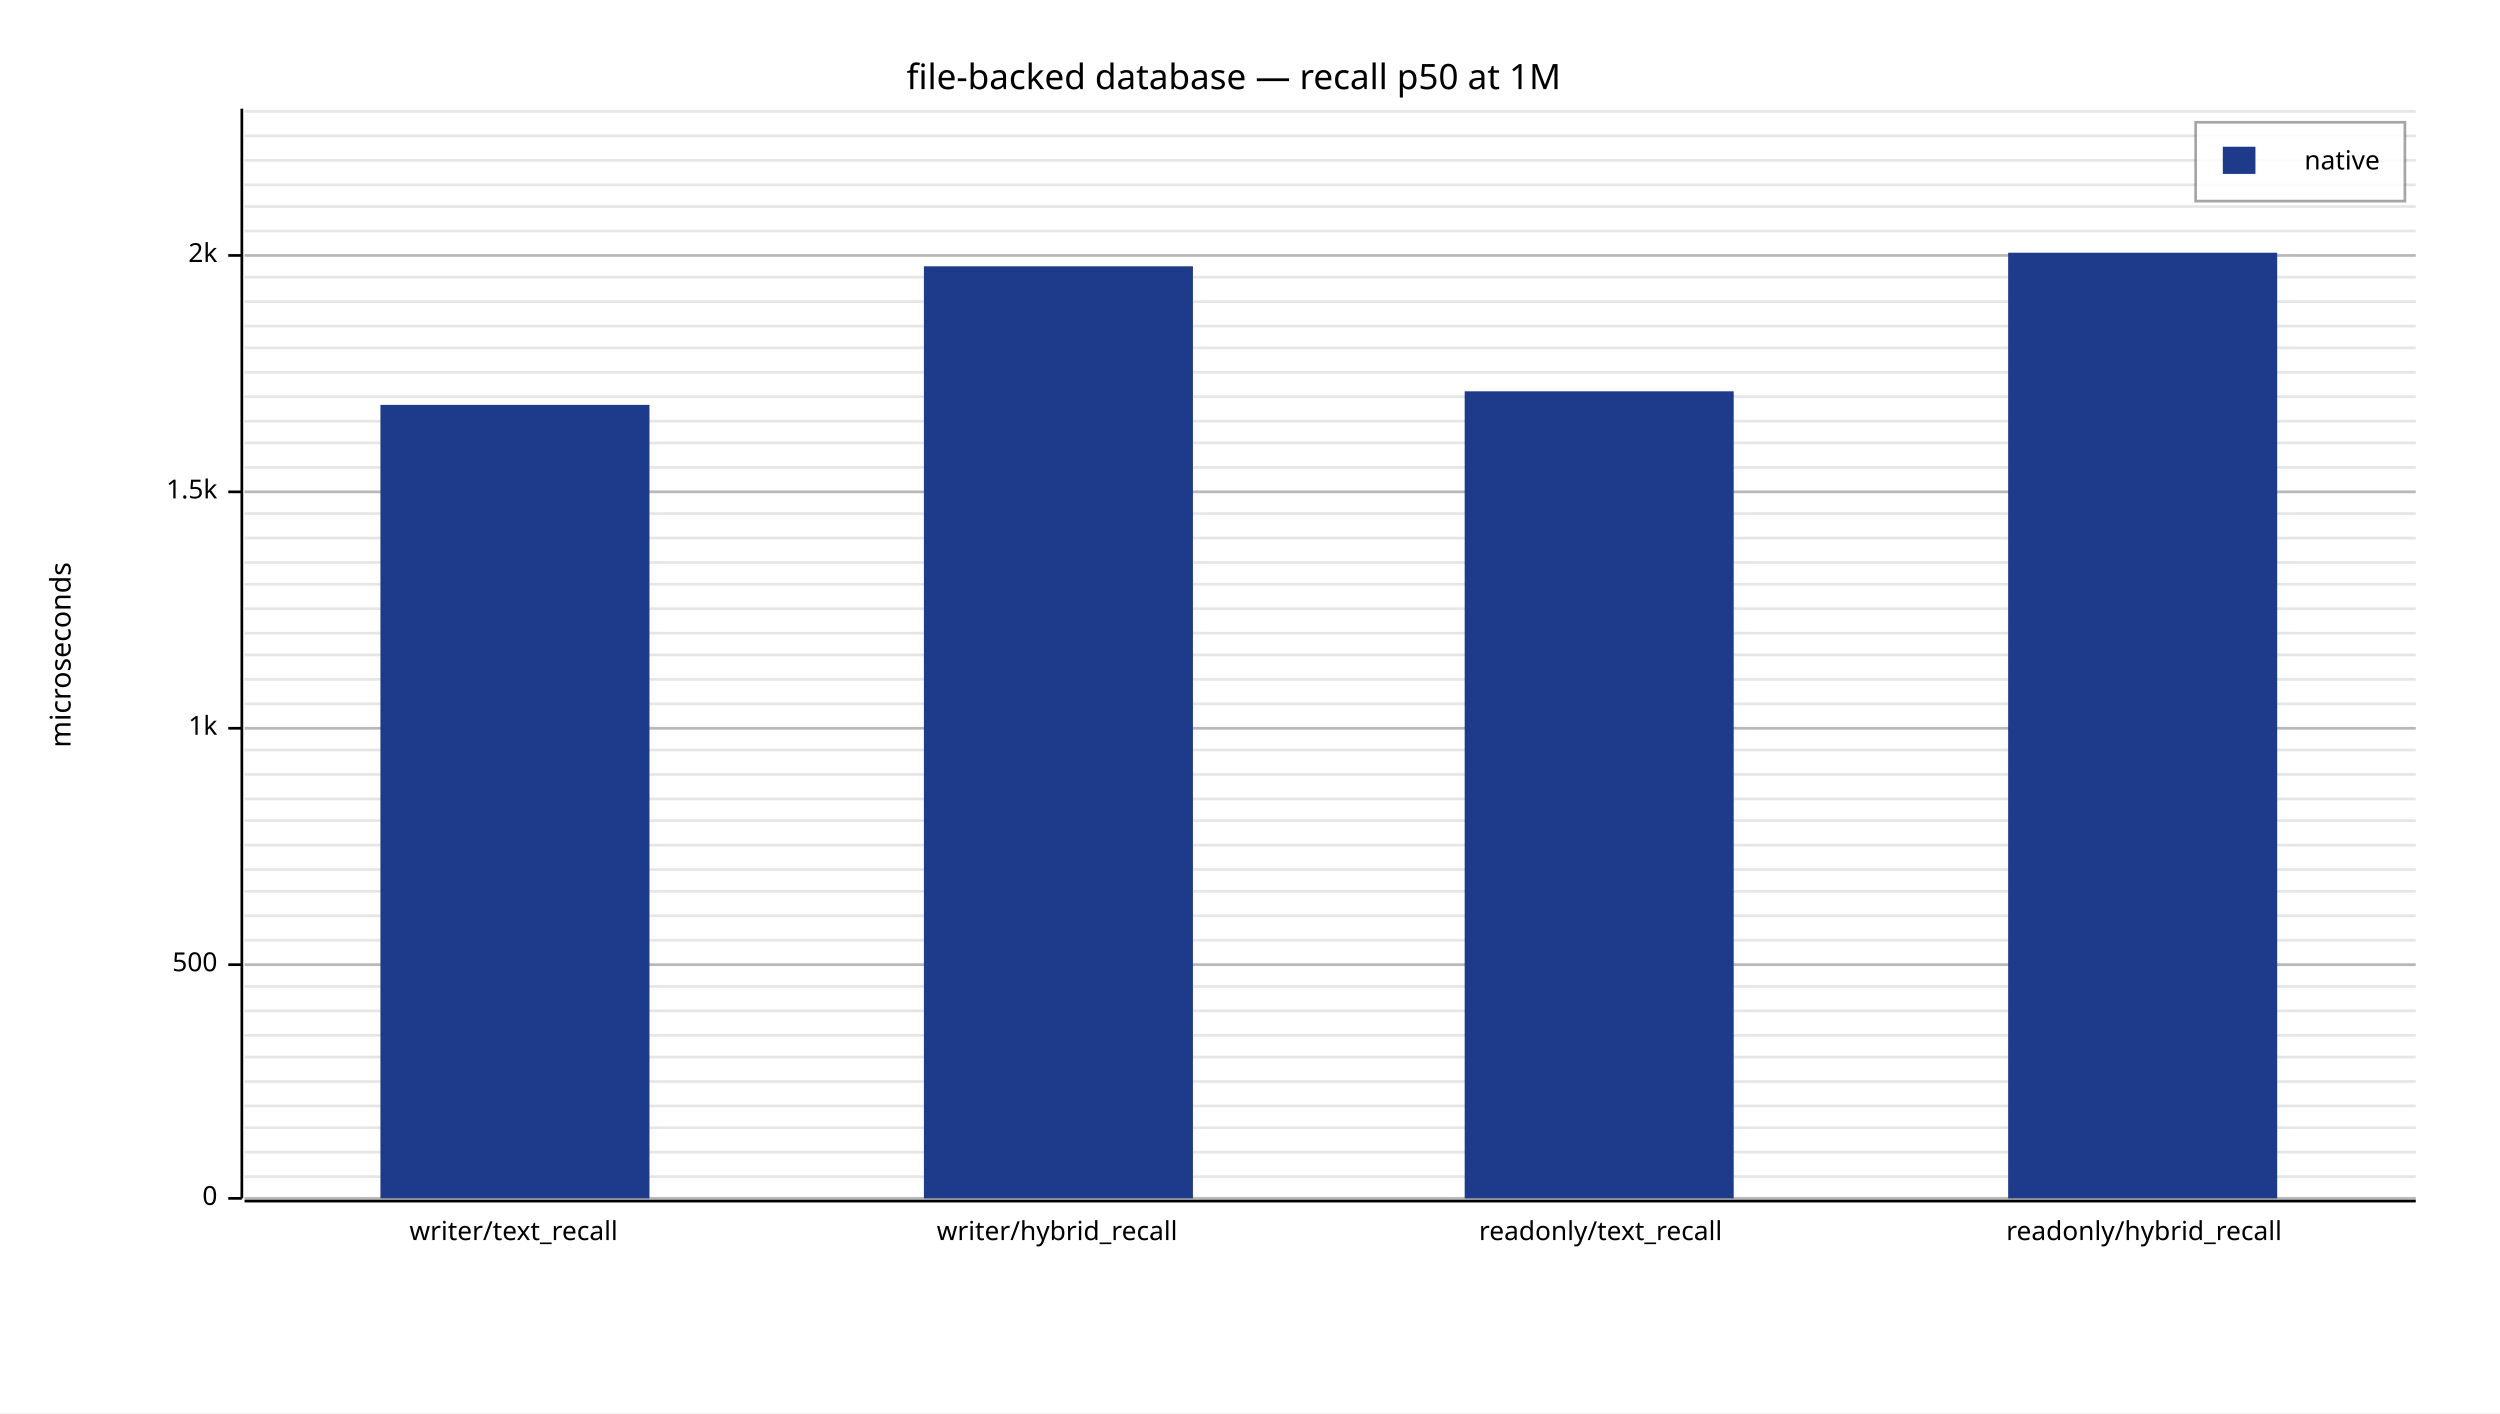
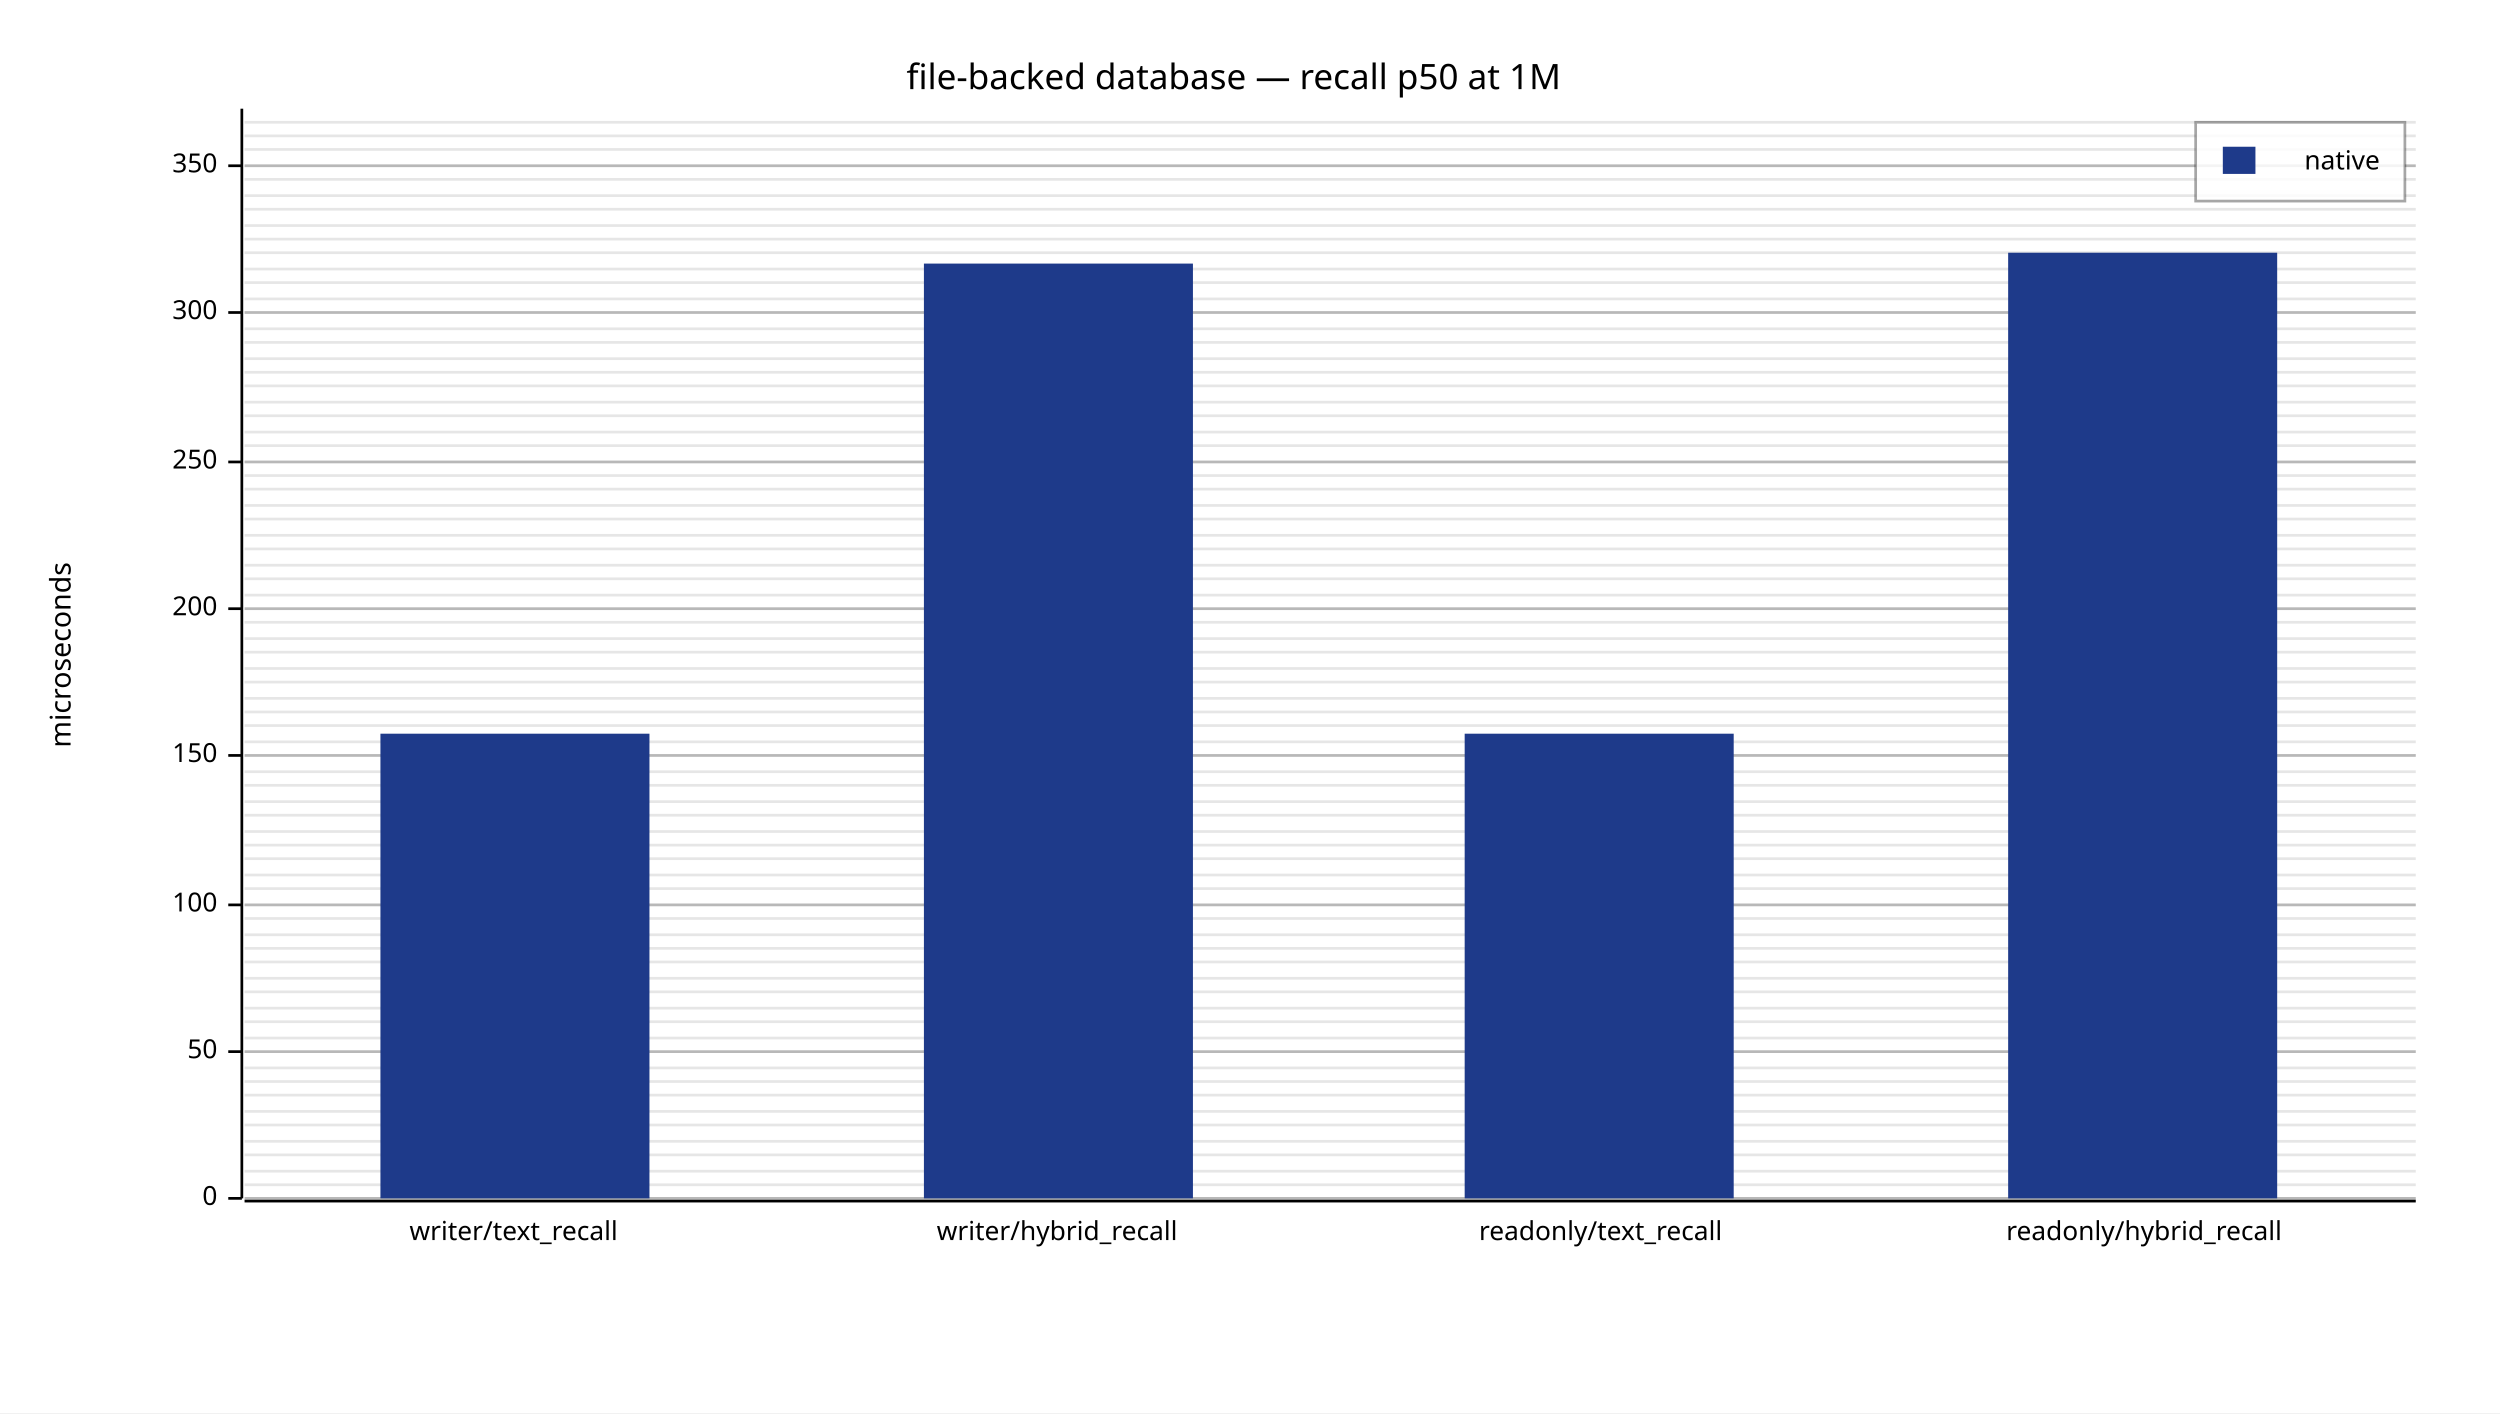
<svg xmlns="http://www.w3.org/2000/svg" width="920" height="520" viewBox="0 0 920 520">
  <rect x="0" y="0" width="920" height="520" opacity="1" fill="#FFFFFF" stroke="none" />
  <text x="454" y="23" dy="0.76em" text-anchor="middle" font-family="sans-serif" font-size="12.903" opacity="1" fill="#000000">
file-backed database — recall p50 at 1M
</text>
  <line opacity="0.1" stroke="#000000" stroke-width="1" x1="90" y1="441" x2="889" y2="441" />
-   <line opacity="0.1" stroke="#000000" stroke-width="1" x1="90" y1="433" x2="889" y2="433" />
-   <line opacity="0.1" stroke="#000000" stroke-width="1" x1="90" y1="424" x2="889" y2="424" />
-   <line opacity="0.1" stroke="#000000" stroke-width="1" x1="90" y1="415" x2="889" y2="415" />
-   <line opacity="0.1" stroke="#000000" stroke-width="1" x1="90" y1="407" x2="889" y2="407" />
+   <line opacity="0.1" stroke="#000000" stroke-width="1" x1="90" y1="436" x2="889" y2="436" />
+   <line opacity="0.1" stroke="#000000" stroke-width="1" x1="90" y1="431" x2="889" y2="431" />
+   <line opacity="0.1" stroke="#000000" stroke-width="1" x1="90" y1="425" x2="889" y2="425" />
+   <line opacity="0.1" stroke="#000000" stroke-width="1" x1="90" y1="420" x2="889" y2="420" />
+   <line opacity="0.1" stroke="#000000" stroke-width="1" x1="90" y1="414" x2="889" y2="414" />
+   <line opacity="0.1" stroke="#000000" stroke-width="1" x1="90" y1="409" x2="889" y2="409" />
+   <line opacity="0.1" stroke="#000000" stroke-width="1" x1="90" y1="403" x2="889" y2="403" />
  <line opacity="0.1" stroke="#000000" stroke-width="1" x1="90" y1="398" x2="889" y2="398" />
-   <line opacity="0.1" stroke="#000000" stroke-width="1" x1="90" y1="389" x2="889" y2="389" />
-   <line opacity="0.1" stroke="#000000" stroke-width="1" x1="90" y1="381" x2="889" y2="381" />
-   <line opacity="0.1" stroke="#000000" stroke-width="1" x1="90" y1="372" x2="889" y2="372" />
-   <line opacity="0.1" stroke="#000000" stroke-width="1" x1="90" y1="363" x2="889" y2="363" />
-   <line opacity="0.1" stroke="#000000" stroke-width="1" x1="90" y1="355" x2="889" y2="355" />
-   <line opacity="0.1" stroke="#000000" stroke-width="1" x1="90" y1="346" x2="889" y2="346" />
-   <line opacity="0.1" stroke="#000000" stroke-width="1" x1="90" y1="337" x2="889" y2="337" />
-   <line opacity="0.1" stroke="#000000" stroke-width="1" x1="90" y1="328" x2="889" y2="328" />
-   <line opacity="0.1" stroke="#000000" stroke-width="1" x1="90" y1="320" x2="889" y2="320" />
+   <line opacity="0.1" stroke="#000000" stroke-width="1" x1="90" y1="393" x2="889" y2="393" />
+   <line opacity="0.1" stroke="#000000" stroke-width="1" x1="90" y1="387" x2="889" y2="387" />
+   <line opacity="0.1" stroke="#000000" stroke-width="1" x1="90" y1="382" x2="889" y2="382" />
+   <line opacity="0.1" stroke="#000000" stroke-width="1" x1="90" y1="376" x2="889" y2="376" />
+   <line opacity="0.1" stroke="#000000" stroke-width="1" x1="90" y1="371" x2="889" y2="371" />
+   <line opacity="0.1" stroke="#000000" stroke-width="1" x1="90" y1="365" x2="889" y2="365" />
+   <line opacity="0.1" stroke="#000000" stroke-width="1" x1="90" y1="360" x2="889" y2="360" />
+   <line opacity="0.1" stroke="#000000" stroke-width="1" x1="90" y1="354" x2="889" y2="354" />
+   <line opacity="0.1" stroke="#000000" stroke-width="1" x1="90" y1="349" x2="889" y2="349" />
+   <line opacity="0.1" stroke="#000000" stroke-width="1" x1="90" y1="344" x2="889" y2="344" />
+   <line opacity="0.1" stroke="#000000" stroke-width="1" x1="90" y1="338" x2="889" y2="338" />
+   <line opacity="0.1" stroke="#000000" stroke-width="1" x1="90" y1="333" x2="889" y2="333" />
+   <line opacity="0.1" stroke="#000000" stroke-width="1" x1="90" y1="327" x2="889" y2="327" />
+   <line opacity="0.1" stroke="#000000" stroke-width="1" x1="90" y1="322" x2="889" y2="322" />
+   <line opacity="0.1" stroke="#000000" stroke-width="1" x1="90" y1="316" x2="889" y2="316" />
  <line opacity="0.1" stroke="#000000" stroke-width="1" x1="90" y1="311" x2="889" y2="311" />
-   <line opacity="0.1" stroke="#000000" stroke-width="1" x1="90" y1="302" x2="889" y2="302" />
-   <line opacity="0.1" stroke="#000000" stroke-width="1" x1="90" y1="294" x2="889" y2="294" />
-   <line opacity="0.1" stroke="#000000" stroke-width="1" x1="90" y1="285" x2="889" y2="285" />
-   <line opacity="0.1" stroke="#000000" stroke-width="1" x1="90" y1="276" x2="889" y2="276" />
-   <line opacity="0.1" stroke="#000000" stroke-width="1" x1="90" y1="268" x2="889" y2="268" />
-   <line opacity="0.1" stroke="#000000" stroke-width="1" x1="90" y1="259" x2="889" y2="259" />
-   <line opacity="0.1" stroke="#000000" stroke-width="1" x1="90" y1="250" x2="889" y2="250" />
-   <line opacity="0.1" stroke="#000000" stroke-width="1" x1="90" y1="241" x2="889" y2="241" />
-   <line opacity="0.1" stroke="#000000" stroke-width="1" x1="90" y1="233" x2="889" y2="233" />
+   <line opacity="0.1" stroke="#000000" stroke-width="1" x1="90" y1="306" x2="889" y2="306" />
+   <line opacity="0.1" stroke="#000000" stroke-width="1" x1="90" y1="300" x2="889" y2="300" />
+   <line opacity="0.1" stroke="#000000" stroke-width="1" x1="90" y1="295" x2="889" y2="295" />
+   <line opacity="0.1" stroke="#000000" stroke-width="1" x1="90" y1="289" x2="889" y2="289" />
+   <line opacity="0.1" stroke="#000000" stroke-width="1" x1="90" y1="284" x2="889" y2="284" />
+   <line opacity="0.1" stroke="#000000" stroke-width="1" x1="90" y1="278" x2="889" y2="278" />
+   <line opacity="0.1" stroke="#000000" stroke-width="1" x1="90" y1="273" x2="889" y2="273" />
+   <line opacity="0.1" stroke="#000000" stroke-width="1" x1="90" y1="267" x2="889" y2="267" />
+   <line opacity="0.1" stroke="#000000" stroke-width="1" x1="90" y1="262" x2="889" y2="262" />
+   <line opacity="0.1" stroke="#000000" stroke-width="1" x1="90" y1="257" x2="889" y2="257" />
+   <line opacity="0.1" stroke="#000000" stroke-width="1" x1="90" y1="251" x2="889" y2="251" />
+   <line opacity="0.1" stroke="#000000" stroke-width="1" x1="90" y1="246" x2="889" y2="246" />
+   <line opacity="0.1" stroke="#000000" stroke-width="1" x1="90" y1="240" x2="889" y2="240" />
+   <line opacity="0.1" stroke="#000000" stroke-width="1" x1="90" y1="235" x2="889" y2="235" />
+   <line opacity="0.1" stroke="#000000" stroke-width="1" x1="90" y1="229" x2="889" y2="229" />
  <line opacity="0.1" stroke="#000000" stroke-width="1" x1="90" y1="224" x2="889" y2="224" />
-   <line opacity="0.1" stroke="#000000" stroke-width="1" x1="90" y1="215" x2="889" y2="215" />
-   <line opacity="0.1" stroke="#000000" stroke-width="1" x1="90" y1="207" x2="889" y2="207" />
-   <line opacity="0.1" stroke="#000000" stroke-width="1" x1="90" y1="198" x2="889" y2="198" />
-   <line opacity="0.1" stroke="#000000" stroke-width="1" x1="90" y1="189" x2="889" y2="189" />
-   <line opacity="0.1" stroke="#000000" stroke-width="1" x1="90" y1="181" x2="889" y2="181" />
-   <line opacity="0.1" stroke="#000000" stroke-width="1" x1="90" y1="172" x2="889" y2="172" />
-   <line opacity="0.1" stroke="#000000" stroke-width="1" x1="90" y1="163" x2="889" y2="163" />
-   <line opacity="0.1" stroke="#000000" stroke-width="1" x1="90" y1="155" x2="889" y2="155" />
-   <line opacity="0.1" stroke="#000000" stroke-width="1" x1="90" y1="146" x2="889" y2="146" />
+   <line opacity="0.1" stroke="#000000" stroke-width="1" x1="90" y1="219" x2="889" y2="219" />
+   <line opacity="0.1" stroke="#000000" stroke-width="1" x1="90" y1="213" x2="889" y2="213" />
+   <line opacity="0.1" stroke="#000000" stroke-width="1" x1="90" y1="208" x2="889" y2="208" />
+   <line opacity="0.1" stroke="#000000" stroke-width="1" x1="90" y1="202" x2="889" y2="202" />
+   <line opacity="0.1" stroke="#000000" stroke-width="1" x1="90" y1="197" x2="889" y2="197" />
+   <line opacity="0.1" stroke="#000000" stroke-width="1" x1="90" y1="191" x2="889" y2="191" />
+   <line opacity="0.1" stroke="#000000" stroke-width="1" x1="90" y1="186" x2="889" y2="186" />
+   <line opacity="0.1" stroke="#000000" stroke-width="1" x1="90" y1="180" x2="889" y2="180" />
+   <line opacity="0.1" stroke="#000000" stroke-width="1" x1="90" y1="175" x2="889" y2="175" />
+   <line opacity="0.1" stroke="#000000" stroke-width="1" x1="90" y1="170" x2="889" y2="170" />
+   <line opacity="0.1" stroke="#000000" stroke-width="1" x1="90" y1="164" x2="889" y2="164" />
+   <line opacity="0.1" stroke="#000000" stroke-width="1" x1="90" y1="159" x2="889" y2="159" />
+   <line opacity="0.1" stroke="#000000" stroke-width="1" x1="90" y1="153" x2="889" y2="153" />
+   <line opacity="0.1" stroke="#000000" stroke-width="1" x1="90" y1="148" x2="889" y2="148" />
+   <line opacity="0.1" stroke="#000000" stroke-width="1" x1="90" y1="142" x2="889" y2="142" />
  <line opacity="0.1" stroke="#000000" stroke-width="1" x1="90" y1="137" x2="889" y2="137" />
-   <line opacity="0.1" stroke="#000000" stroke-width="1" x1="90" y1="128" x2="889" y2="128" />
-   <line opacity="0.1" stroke="#000000" stroke-width="1" x1="90" y1="120" x2="889" y2="120" />
-   <line opacity="0.1" stroke="#000000" stroke-width="1" x1="90" y1="111" x2="889" y2="111" />
-   <line opacity="0.1" stroke="#000000" stroke-width="1" x1="90" y1="102" x2="889" y2="102" />
-   <line opacity="0.1" stroke="#000000" stroke-width="1" x1="90" y1="94" x2="889" y2="94" />
-   <line opacity="0.1" stroke="#000000" stroke-width="1" x1="90" y1="85" x2="889" y2="85" />
-   <line opacity="0.1" stroke="#000000" stroke-width="1" x1="90" y1="76" x2="889" y2="76" />
-   <line opacity="0.1" stroke="#000000" stroke-width="1" x1="90" y1="68" x2="889" y2="68" />
-   <line opacity="0.1" stroke="#000000" stroke-width="1" x1="90" y1="59" x2="889" y2="59" />
+   <line opacity="0.1" stroke="#000000" stroke-width="1" x1="90" y1="132" x2="889" y2="132" />
+   <line opacity="0.1" stroke="#000000" stroke-width="1" x1="90" y1="126" x2="889" y2="126" />
+   <line opacity="0.1" stroke="#000000" stroke-width="1" x1="90" y1="121" x2="889" y2="121" />
+   <line opacity="0.1" stroke="#000000" stroke-width="1" x1="90" y1="115" x2="889" y2="115" />
+   <line opacity="0.1" stroke="#000000" stroke-width="1" x1="90" y1="110" x2="889" y2="110" />
+   <line opacity="0.1" stroke="#000000" stroke-width="1" x1="90" y1="104" x2="889" y2="104" />
+   <line opacity="0.1" stroke="#000000" stroke-width="1" x1="90" y1="99" x2="889" y2="99" />
+   <line opacity="0.1" stroke="#000000" stroke-width="1" x1="90" y1="93" x2="889" y2="93" />
+   <line opacity="0.1" stroke="#000000" stroke-width="1" x1="90" y1="88" x2="889" y2="88" />
+   <line opacity="0.1" stroke="#000000" stroke-width="1" x1="90" y1="83" x2="889" y2="83" />
+   <line opacity="0.1" stroke="#000000" stroke-width="1" x1="90" y1="77" x2="889" y2="77" />
+   <line opacity="0.1" stroke="#000000" stroke-width="1" x1="90" y1="72" x2="889" y2="72" />
+   <line opacity="0.1" stroke="#000000" stroke-width="1" x1="90" y1="66" x2="889" y2="66" />
+   <line opacity="0.1" stroke="#000000" stroke-width="1" x1="90" y1="61" x2="889" y2="61" />
+   <line opacity="0.1" stroke="#000000" stroke-width="1" x1="90" y1="55" x2="889" y2="55" />
  <line opacity="0.1" stroke="#000000" stroke-width="1" x1="90" y1="50" x2="889" y2="50" />
-   <line opacity="0.1" stroke="#000000" stroke-width="1" x1="90" y1="41" x2="889" y2="41" />
+   <line opacity="0.1" stroke="#000000" stroke-width="1" x1="90" y1="45" x2="889" y2="45" />
  <text x="18" y="241" dy="0.76em" text-anchor="middle" font-family="sans-serif" font-size="10.484" opacity="1" fill="#000000" transform="rotate(270, 18, 241)">
microseconds
</text>
  <line opacity="0.2" stroke="#000000" stroke-width="1" x1="90" y1="441" x2="889" y2="441" />
-   <line opacity="0.2" stroke="#000000" stroke-width="1" x1="90" y1="355" x2="889" y2="355" />
-   <line opacity="0.2" stroke="#000000" stroke-width="1" x1="90" y1="268" x2="889" y2="268" />
-   <line opacity="0.2" stroke="#000000" stroke-width="1" x1="90" y1="181" x2="889" y2="181" />
-   <line opacity="0.2" stroke="#000000" stroke-width="1" x1="90" y1="94" x2="889" y2="94" />
+   <line opacity="0.2" stroke="#000000" stroke-width="1" x1="90" y1="387" x2="889" y2="387" />
+   <line opacity="0.2" stroke="#000000" stroke-width="1" x1="90" y1="333" x2="889" y2="333" />
+   <line opacity="0.2" stroke="#000000" stroke-width="1" x1="90" y1="278" x2="889" y2="278" />
+   <line opacity="0.2" stroke="#000000" stroke-width="1" x1="90" y1="224" x2="889" y2="224" />
+   <line opacity="0.2" stroke="#000000" stroke-width="1" x1="90" y1="170" x2="889" y2="170" />
+   <line opacity="0.2" stroke="#000000" stroke-width="1" x1="90" y1="115" x2="889" y2="115" />
+   <line opacity="0.2" stroke="#000000" stroke-width="1" x1="90" y1="61" x2="889" y2="61" />
  <polyline fill="none" opacity="1" stroke="#000000" stroke-width="1" points="89,40 89,441 " />
  <text x="80" y="441" dy="0.5ex" text-anchor="end" font-family="sans-serif" font-size="9.677" opacity="1" fill="#000000">
0
</text>
  <polyline fill="none" opacity="1" stroke="#000000" stroke-width="1" points="84,441 89,441 " />
-   <text x="80" y="355" dy="0.5ex" text-anchor="end" font-family="sans-serif" font-size="9.677" opacity="1" fill="#000000">
- 500
+   <text x="80" y="387" dy="0.5ex" text-anchor="end" font-family="sans-serif" font-size="9.677" opacity="1" fill="#000000">
+ 50
</text>
-   <polyline fill="none" opacity="1" stroke="#000000" stroke-width="1" points="84,355 89,355 " />
-   <text x="80" y="268" dy="0.5ex" text-anchor="end" font-family="sans-serif" font-size="9.677" opacity="1" fill="#000000">
- 1k
+   <polyline fill="none" opacity="1" stroke="#000000" stroke-width="1" points="84,387 89,387 " />
+   <text x="80" y="333" dy="0.5ex" text-anchor="end" font-family="sans-serif" font-size="9.677" opacity="1" fill="#000000">
+ 100
</text>
-   <polyline fill="none" opacity="1" stroke="#000000" stroke-width="1" points="84,268 89,268 " />
-   <text x="80" y="181" dy="0.5ex" text-anchor="end" font-family="sans-serif" font-size="9.677" opacity="1" fill="#000000">
- 1.5k
+   <polyline fill="none" opacity="1" stroke="#000000" stroke-width="1" points="84,333 89,333 " />
+   <text x="80" y="278" dy="0.5ex" text-anchor="end" font-family="sans-serif" font-size="9.677" opacity="1" fill="#000000">
+ 150
</text>
-   <polyline fill="none" opacity="1" stroke="#000000" stroke-width="1" points="84,181 89,181 " />
-   <text x="80" y="94" dy="0.5ex" text-anchor="end" font-family="sans-serif" font-size="9.677" opacity="1" fill="#000000">
- 2k
+   <polyline fill="none" opacity="1" stroke="#000000" stroke-width="1" points="84,278 89,278 " />
+   <text x="80" y="224" dy="0.5ex" text-anchor="end" font-family="sans-serif" font-size="9.677" opacity="1" fill="#000000">
+ 200
</text>
-   <polyline fill="none" opacity="1" stroke="#000000" stroke-width="1" points="84,94 89,94 " />
+   <polyline fill="none" opacity="1" stroke="#000000" stroke-width="1" points="84,224 89,224 " />
+   <text x="80" y="170" dy="0.5ex" text-anchor="end" font-family="sans-serif" font-size="9.677" opacity="1" fill="#000000">
+ 250
+ </text>
+   <polyline fill="none" opacity="1" stroke="#000000" stroke-width="1" points="84,170 89,170 " />
+   <text x="80" y="115" dy="0.5ex" text-anchor="end" font-family="sans-serif" font-size="9.677" opacity="1" fill="#000000">
+ 300
+ </text>
+   <polyline fill="none" opacity="1" stroke="#000000" stroke-width="1" points="84,115 89,115 " />
+   <text x="80" y="61" dy="0.5ex" text-anchor="end" font-family="sans-serif" font-size="9.677" opacity="1" fill="#000000">
+ 350
+ </text>
+   <polyline fill="none" opacity="1" stroke="#000000" stroke-width="1" points="84,61 89,61 " />
  <polyline fill="none" opacity="1" stroke="#000000" stroke-width="1" points="90,442 889,442 " />
-   <rect x="140" y="149" width="99" height="292" opacity="1" fill="#1E3A8A" stroke="none" />
-   <rect x="340" y="98" width="99" height="343" opacity="1" fill="#1E3A8A" stroke="none" />
-   <rect x="539" y="144" width="99" height="297" opacity="1" fill="#1E3A8A" stroke="none" />
+   <rect x="140" y="270" width="99" height="171" opacity="1" fill="#1E3A8A" stroke="none" />
+   <rect x="340" y="97" width="99" height="344" opacity="1" fill="#1E3A8A" stroke="none" />
+   <rect x="539" y="270" width="99" height="171" opacity="1" fill="#1E3A8A" stroke="none" />
  <rect x="739" y="93" width="99" height="348" opacity="1" fill="#1E3A8A" stroke="none" />
  <rect x="808" y="45" width="77" height="29" opacity="0.85" fill="#FFFFFF" stroke="none" />
  <rect x="808" y="45" width="77" height="29" opacity="0.35" fill="none" stroke="#000000" />
  <text x="848" y="55" dy="0.76em" text-anchor="start" font-family="sans-serif" font-size="9.677" opacity="1" fill="#000000">
native
</text>
  <rect x="818" y="54" width="12" height="10" opacity="1" fill="#1E3A8A" stroke="none" />
  <text x="189" y="449" dy="0.76em" text-anchor="middle" font-family="sans-serif" font-size="9.677" opacity="1" fill="#000000">
writer/text_recall
</text>
  <text x="389" y="449" dy="0.76em" text-anchor="middle" font-family="sans-serif" font-size="9.677" opacity="1" fill="#000000">
writer/hybrid_recall
</text>
  <text x="589" y="449" dy="0.76em" text-anchor="middle" font-family="sans-serif" font-size="9.677" opacity="1" fill="#000000">
readonly/text_recall
</text>
  <text x="789" y="449" dy="0.76em" text-anchor="middle" font-family="sans-serif" font-size="9.677" opacity="1" fill="#000000">
readonly/hybrid_recall
</text>
</svg>
